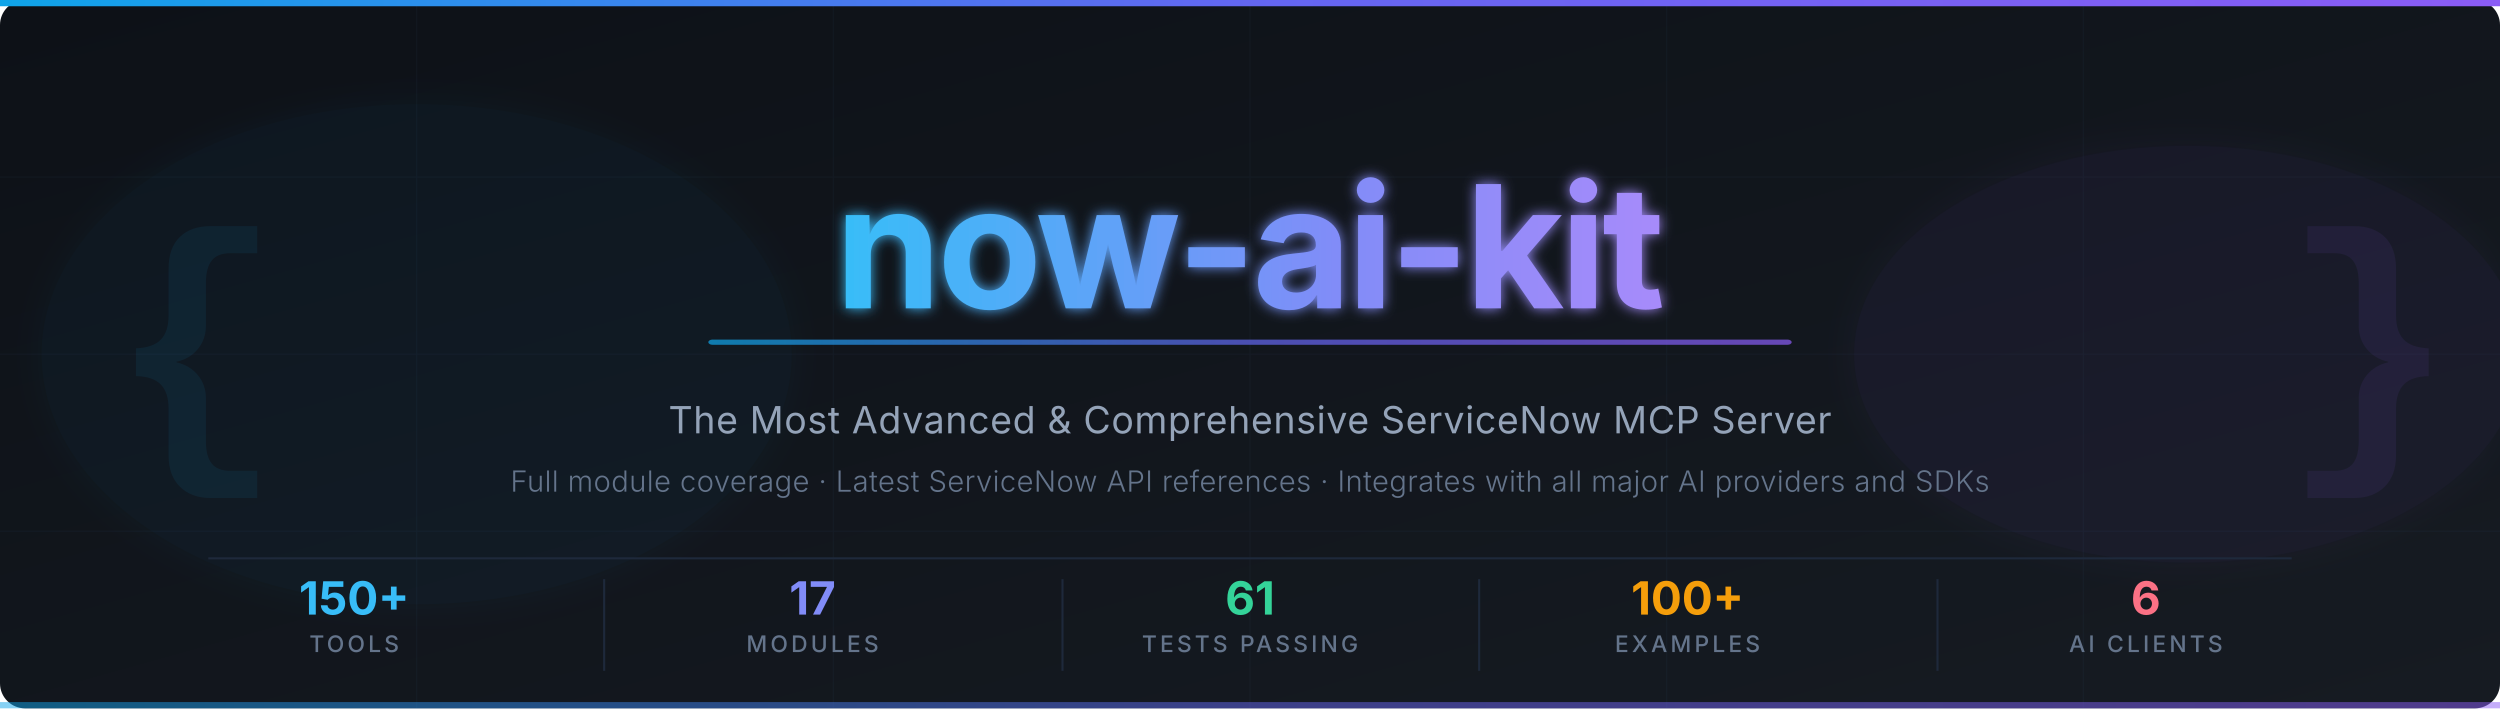
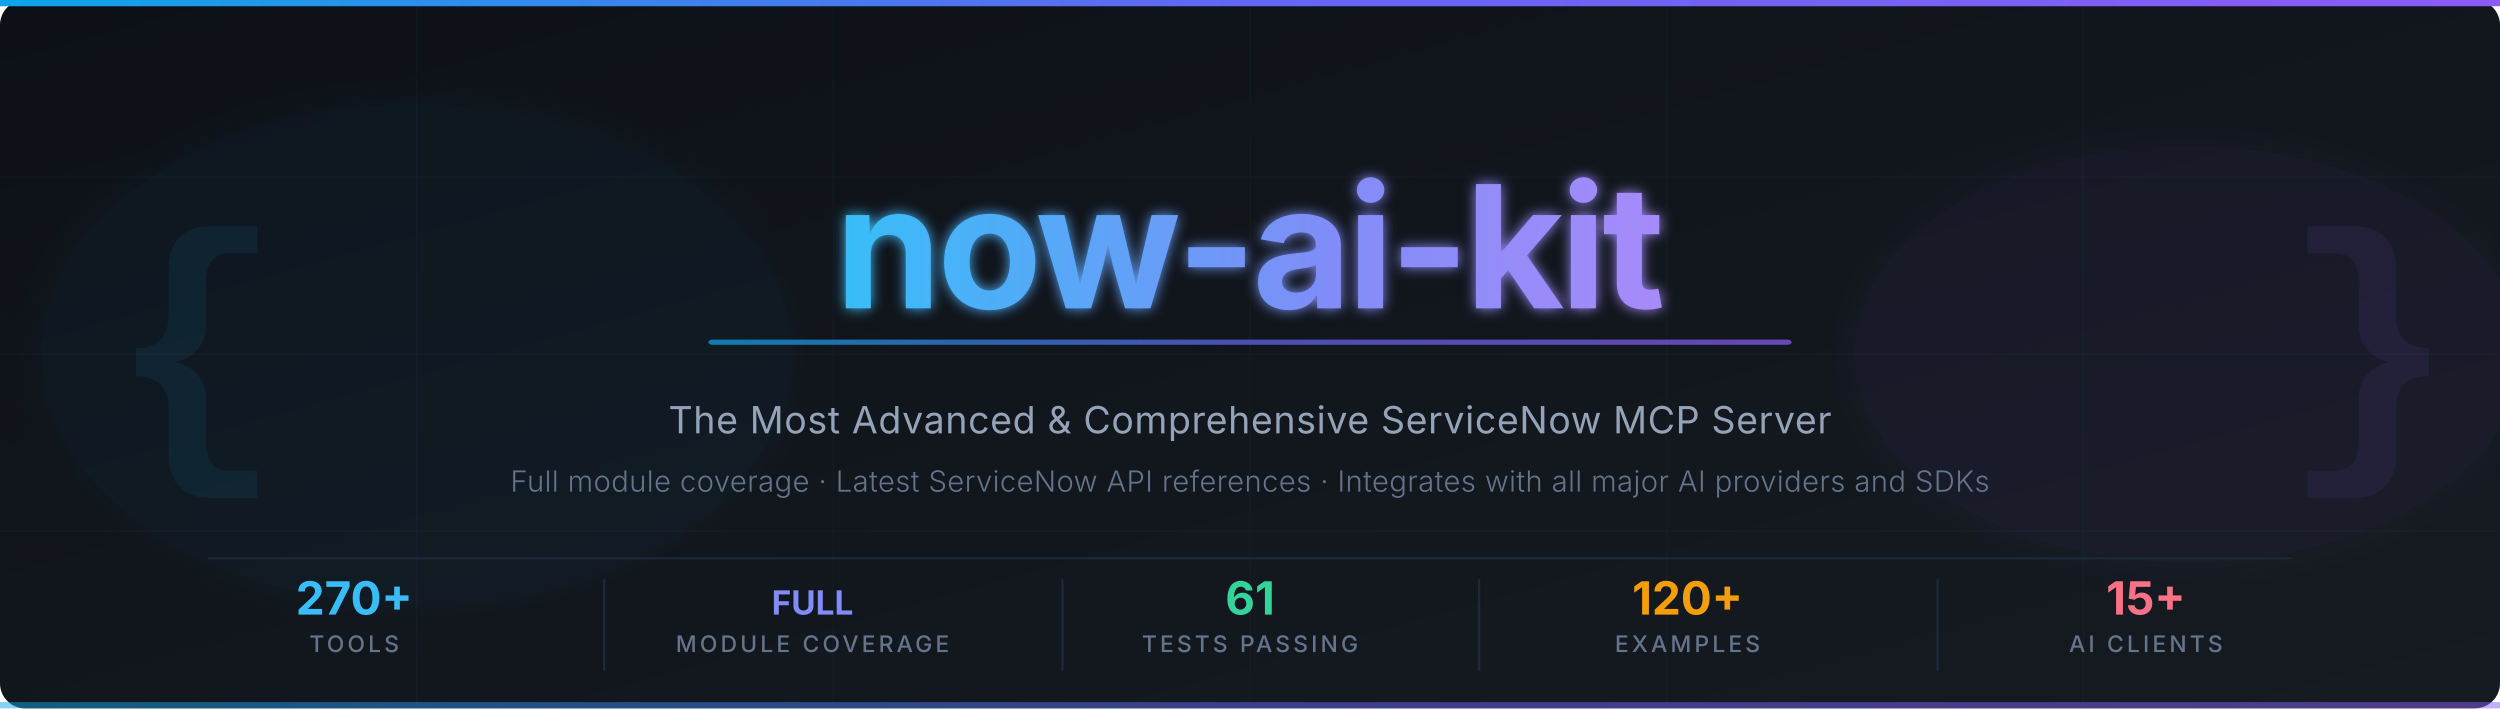
<svg xmlns="http://www.w3.org/2000/svg" viewBox="0 0 1200 340" width="1200" height="340">
  <defs>
    <linearGradient id="bgGrad" x1="0%" y1="0%" x2="100%" y2="100%">
      <stop offset="0%" style="stop-color:#0d1117;stop-opacity:1" />
      <stop offset="100%" style="stop-color:#161b22;stop-opacity:1" />
    </linearGradient>
    <linearGradient id="accentGrad" x1="0%" y1="0%" x2="100%" y2="0%">
      <stop offset="0%" style="stop-color:#0ea5e9;stop-opacity:1" />
      <stop offset="50%" style="stop-color:#6366f1;stop-opacity:1" />
      <stop offset="100%" style="stop-color:#8b5cf6;stop-opacity:1" />
    </linearGradient>
    <linearGradient id="textGrad" x1="0%" y1="0%" x2="100%" y2="0%">
      <stop offset="0%" style="stop-color:#38bdf8;stop-opacity:1" />
      <stop offset="60%" style="stop-color:#818cf8;stop-opacity:1" />
      <stop offset="100%" style="stop-color:#a78bfa;stop-opacity:1" />
    </linearGradient>
    <filter id="glow">
      <feGaussianBlur stdDeviation="3" result="coloredBlur" />
      <feMerge>
        <feMergeNode in="coloredBlur" />
        <feMergeNode in="SourceGraphic" />
      </feMerge>
    </filter>
    <filter id="softGlow">
      <feGaussianBlur stdDeviation="8" result="coloredBlur" />
      <feMerge>
        <feMergeNode in="coloredBlur" />
        <feMergeNode in="SourceGraphic" />
      </feMerge>
    </filter>
  </defs>
  <rect width="1200" height="340" fill="url(#bgGrad)" rx="12" />
  <g opacity="0.04" stroke="#60a5fa" stroke-width="0.5">
    <line x1="0" y1="85" x2="1200" y2="85" />
    <line x1="0" y1="170" x2="1200" y2="170" />
    <line x1="0" y1="255" x2="1200" y2="255" />
    <line x1="200" y1="0" x2="200" y2="340" />
    <line x1="400" y1="0" x2="400" y2="340" />
    <line x1="600" y1="0" x2="600" y2="340" />
    <line x1="800" y1="0" x2="800" y2="340" />
    <line x1="1000" y1="0" x2="1000" y2="340" />
  </g>
  <rect x="0" y="0" width="1200" height="3" fill="url(#accentGrad)" rx="0" />
  <ellipse cx="200" cy="170" rx="180" ry="120" fill="#0ea5e9" opacity="0.04" filter="url(#softGlow)" />
  <ellipse cx="1050" cy="170" rx="160" ry="100" fill="#8b5cf6" opacity="0.05" filter="url(#softGlow)" />
  <text x="52" y="210" font-family="'Courier New', monospace" font-size="140" fill="#0ea5e9" opacity="0.08" font-weight="bold">{</text>
  <text x="1095" y="210" font-family="'Courier New', monospace" font-size="140" fill="#8b5cf6" opacity="0.08" font-weight="bold">}</text>
  <text x="600" y="148" font-family="'SF Pro Display', 'Segoe UI', system-ui, -apple-system, sans-serif" font-size="82" font-weight="700" letter-spacing="-2" text-anchor="middle" fill="url(#textGrad)" filter="url(#glow)">now-ai-kit</text>
  <rect x="340" y="163" width="520" height="2.5" fill="url(#accentGrad)" rx="2" opacity="0.7" />
  <text x="600" y="208" font-family="'SF Pro Text', 'Segoe UI', system-ui, sans-serif" font-size="18" font-weight="400" letter-spacing="0.3" text-anchor="middle" fill="#94a3b8">The Most Advanced &amp; Comprehensive ServiceNow MCP Server</text>
  <text x="600" y="236" font-family="'SF Pro Text', 'Segoe UI', system-ui, sans-serif" font-size="14" font-weight="300" letter-spacing="0.2" text-anchor="middle" fill="#64748b">Full module coverage · Latest ServiceNow API references · Integrates with all major AI providers and SDKs</text>
  <line x1="100" y1="268" x2="1100" y2="268" stroke="#1e293b" stroke-width="1" />
  <g transform="translate(170, 295)">
-     <text x="0" y="0" font-family="'SF Pro Display', system-ui, sans-serif" font-size="22" font-weight="700" fill="#38bdf8" text-anchor="middle">150+</text>
+     <text x="0" y="0" font-family="'SF Pro Display', system-ui, sans-serif" font-size="22" font-weight="700" fill="#38bdf8" text-anchor="middle">270+</text>
    <text x="0" y="18" font-family="'SF Pro Text', system-ui, sans-serif" font-size="11" fill="#64748b" text-anchor="middle" letter-spacing="1.5" font-weight="500">TOOLS</text>
  </g>
  <line x1="290" y1="278" x2="290" y2="322" stroke="#1e293b" stroke-width="1" />
  <g transform="translate(390, 295)">
-     <text x="0" y="0" font-family="'SF Pro Display', system-ui, sans-serif" font-size="22" font-weight="700" fill="#818cf8" text-anchor="middle">17</text>
-     <text x="0" y="18" font-family="'SF Pro Text', system-ui, sans-serif" font-size="11" fill="#64748b" text-anchor="middle" letter-spacing="1.5" font-weight="500">MODULES</text>
+     <text x="0" y="0" font-family="'SF Pro Display', system-ui, sans-serif" font-size="16" font-weight="700" fill="#818cf8" text-anchor="middle">FULL</text>
+     <text x="0" y="18" font-family="'SF Pro Text', system-ui, sans-serif" font-size="11" fill="#64748b" text-anchor="middle" letter-spacing="1.5" font-weight="500">MODULE COVERAGE</text>
  </g>
  <line x1="510" y1="278" x2="510" y2="322" stroke="#1e293b" stroke-width="1" />
  <g transform="translate(600, 295)">
    <text x="0" y="0" font-family="'SF Pro Display', system-ui, sans-serif" font-size="22" font-weight="700" fill="#34d399" text-anchor="middle">61</text>
    <text x="0" y="18" font-family="'SF Pro Text', system-ui, sans-serif" font-size="11" fill="#64748b" text-anchor="middle" letter-spacing="1.5" font-weight="500">TESTS PASSING</text>
  </g>
  <line x1="710" y1="278" x2="710" y2="322" stroke="#1e293b" stroke-width="1" />
  <g transform="translate(810, 295)">
-     <text x="0" y="0" font-family="'SF Pro Display', system-ui, sans-serif" font-size="22" font-weight="700" fill="#f59e0b" text-anchor="middle">100+</text>
+     <text x="0" y="0" font-family="'SF Pro Display', system-ui, sans-serif" font-size="22" font-weight="700" fill="#f59e0b" text-anchor="middle">120+</text>
    <text x="0" y="18" font-family="'SF Pro Text', system-ui, sans-serif" font-size="11" fill="#64748b" text-anchor="middle" letter-spacing="1.5" font-weight="500">EXAMPLES</text>
  </g>
  <line x1="930" y1="278" x2="930" y2="322" stroke="#1e293b" stroke-width="1" />
  <g transform="translate(1030, 295)">
-     <text x="0" y="0" font-family="'SF Pro Display', system-ui, sans-serif" font-size="22" font-weight="700" fill="#fb7185" text-anchor="middle">6</text>
+     <text x="0" y="0" font-family="'SF Pro Display', system-ui, sans-serif" font-size="22" font-weight="700" fill="#fb7185" text-anchor="middle">15+</text>
    <text x="0" y="18" font-family="'SF Pro Text', system-ui, sans-serif" font-size="11" fill="#64748b" text-anchor="middle" letter-spacing="1.5" font-weight="500">AI CLIENTS</text>
  </g>
  <rect x="0" y="337" width="1200" height="3" fill="url(#accentGrad)" rx="0" opacity="0.5" />
</svg>
